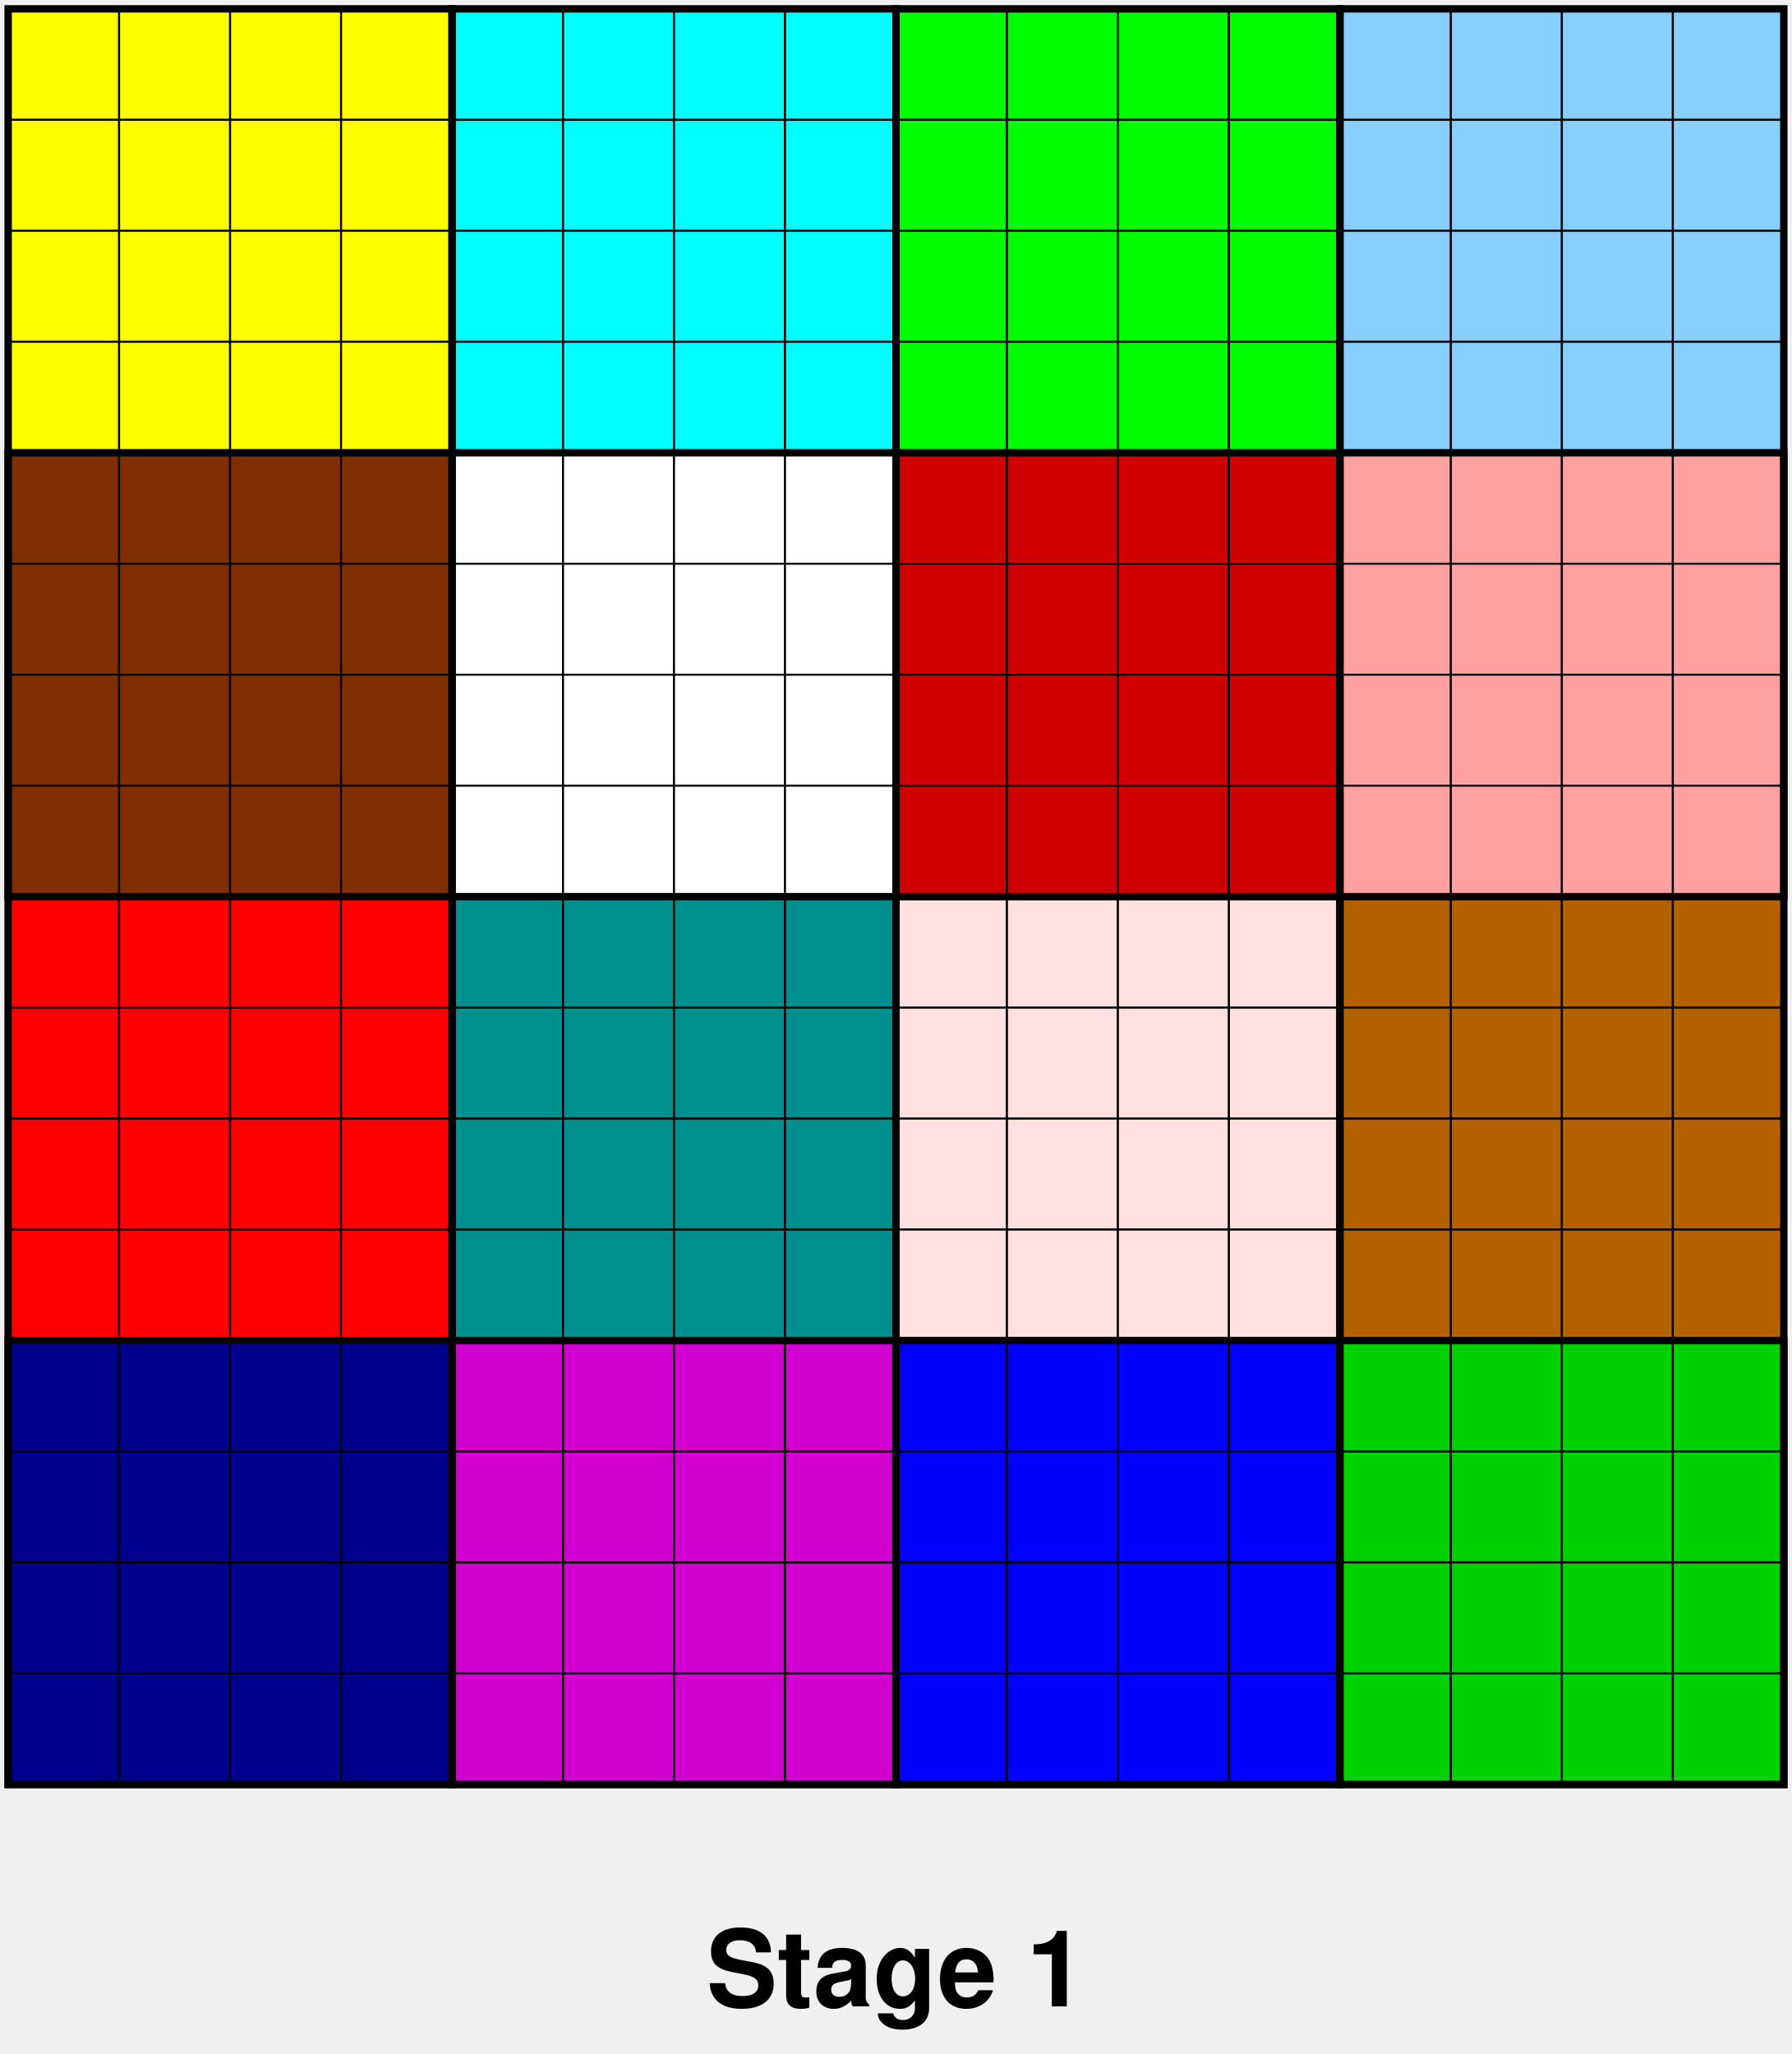
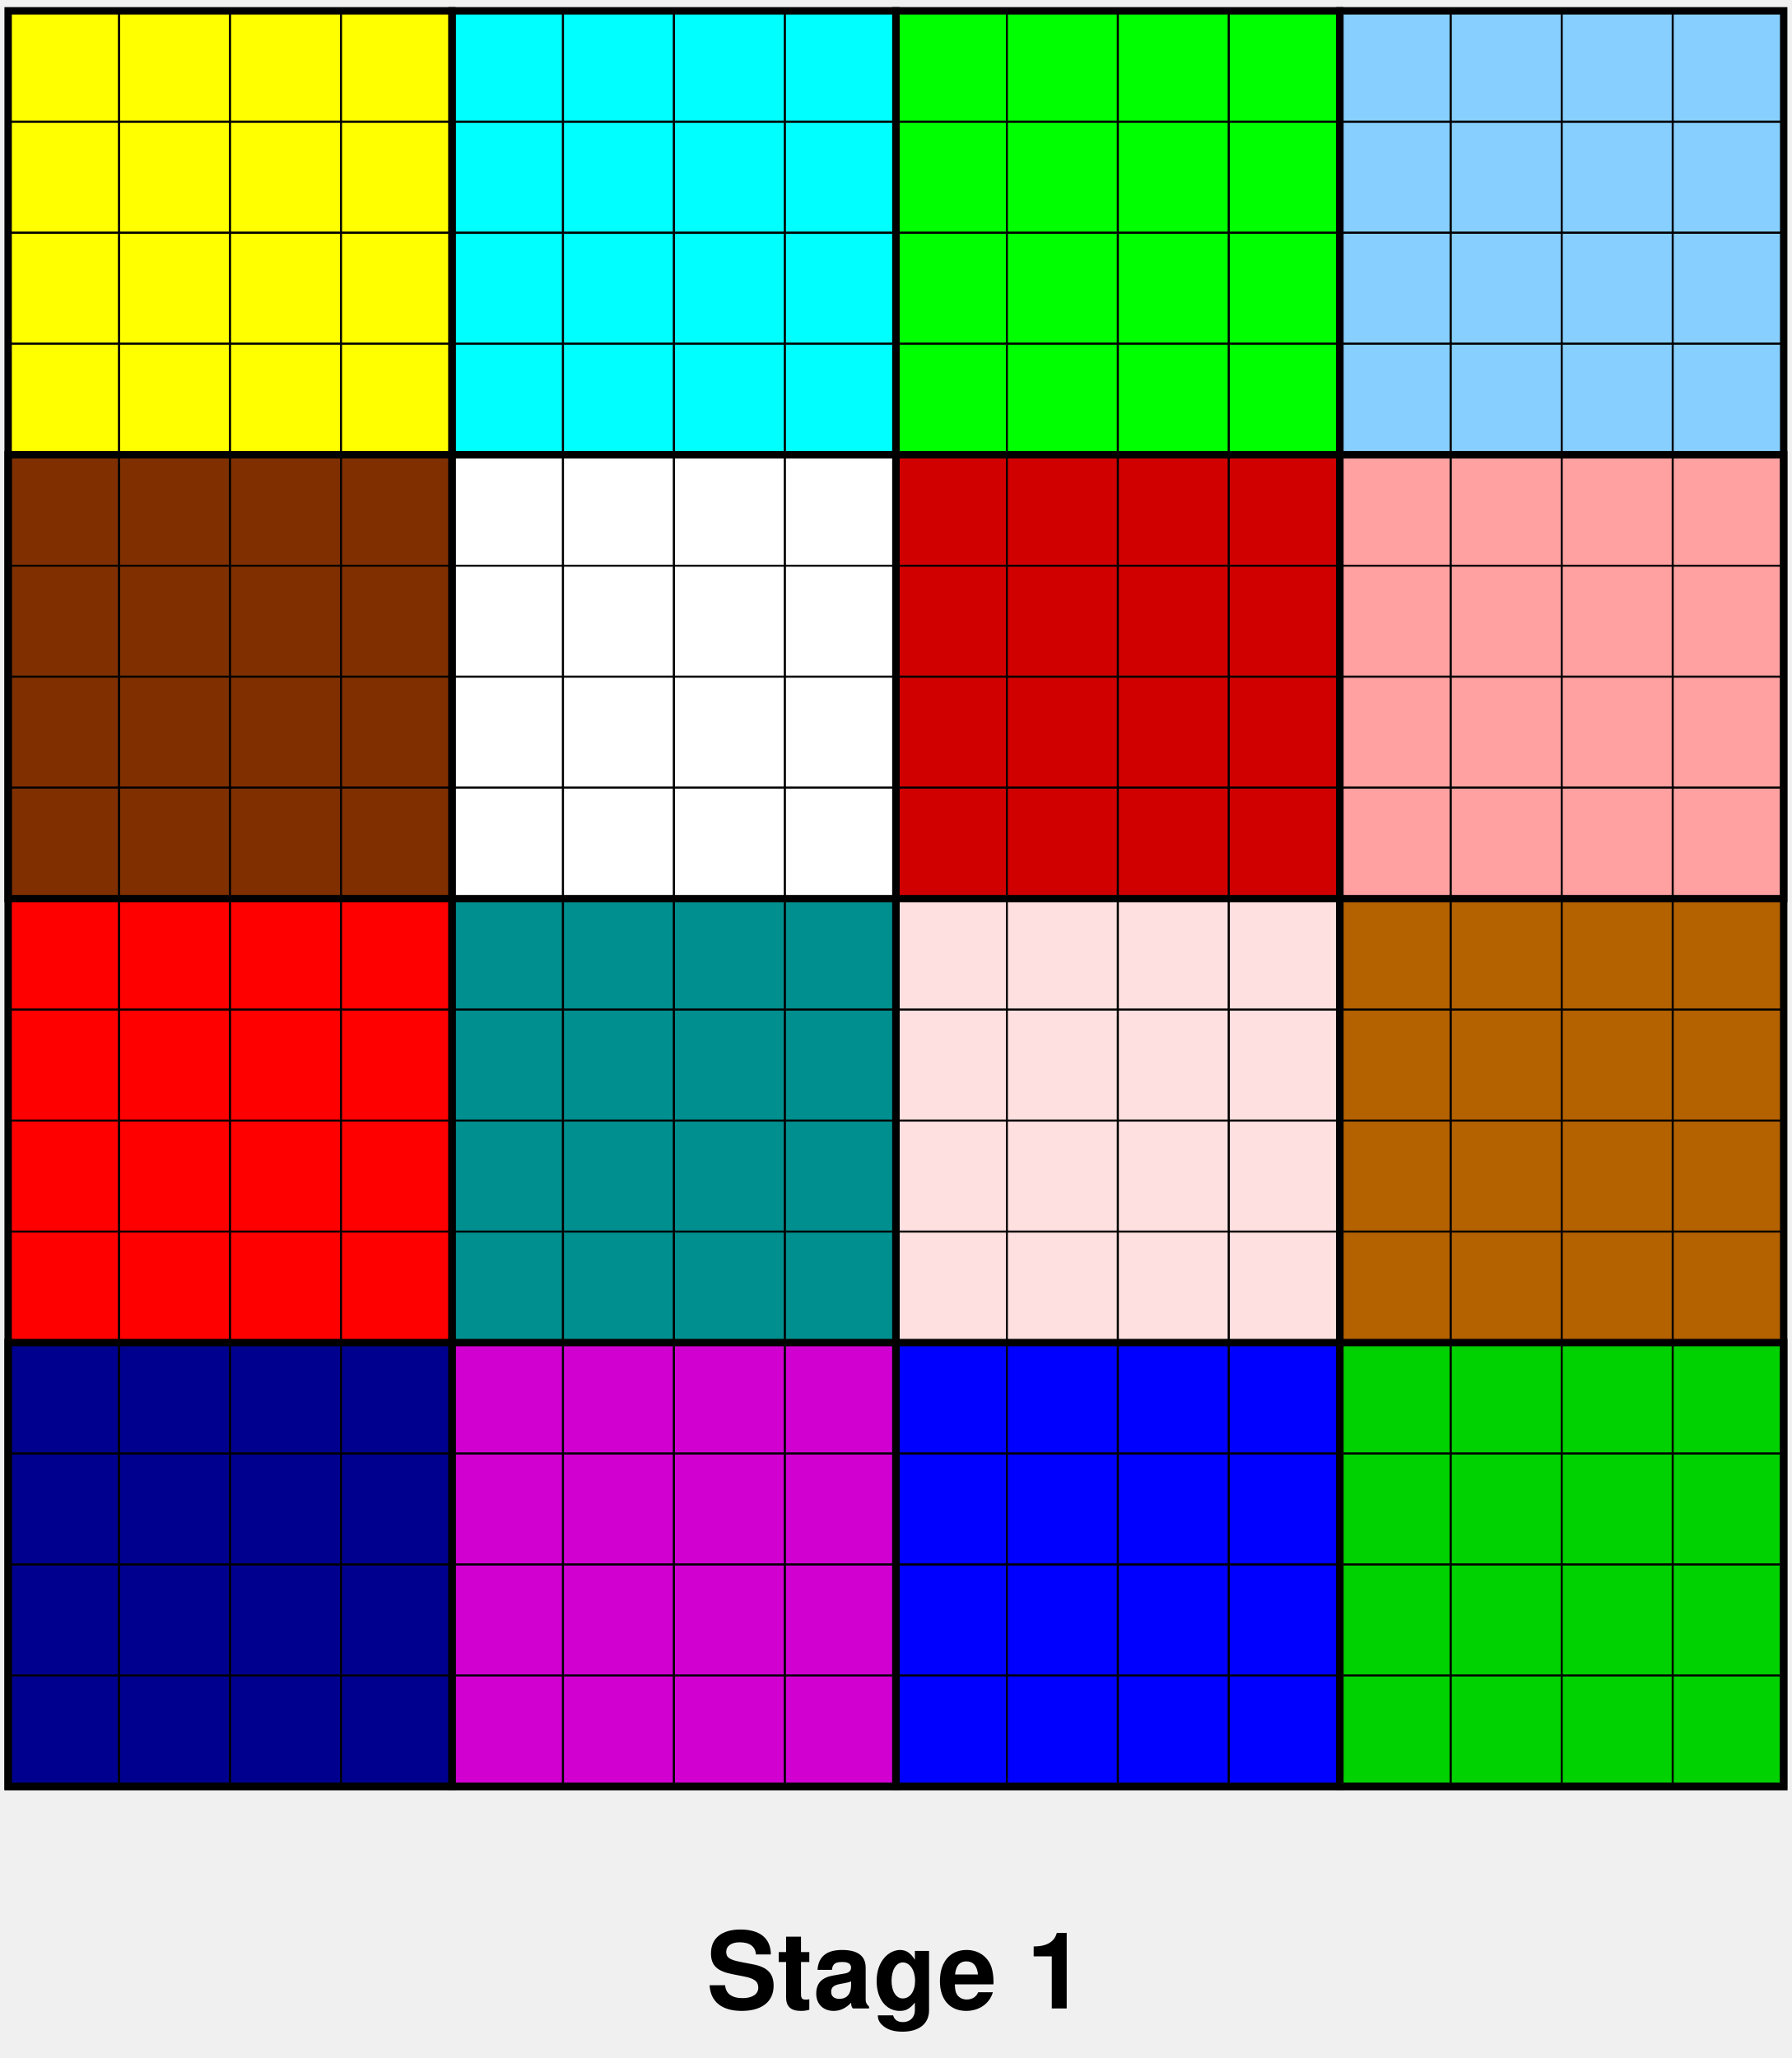
- <svg xmlns="http://www.w3.org/2000/svg" width="458pt" height="525pt" viewBox="867 1317 7266 8323">
+ <svg xmlns="http://www.w3.org/2000/svg" width="229pt" height="263pt" viewBox="867 1317 7266 8323">
  <g fill="none">
    <rect x="900" y="1350" width="450" height="450" fill="#ffff00" stroke="#000000" stroke-width="8px" />
    <rect x="1350" y="1350" width="450" height="450" fill="#ffff00" stroke="#000000" stroke-width="8px" />
    <rect x="1800" y="1350" width="450" height="450" fill="#ffff00" stroke="#000000" stroke-width="8px" />
    <rect x="2250" y="1350" width="450" height="450" fill="#ffff00" stroke="#000000" stroke-width="8px" />
    <rect x="900" y="1800" width="450" height="450" fill="#ffff00" stroke="#000000" stroke-width="8px" />
    <rect x="1350" y="1800" width="450" height="450" fill="#ffff00" stroke="#000000" stroke-width="8px" />
    <rect x="1800" y="1800" width="450" height="450" fill="#ffff00" stroke="#000000" stroke-width="8px" />
    <rect x="2250" y="1800" width="450" height="450" fill="#ffff00" stroke="#000000" stroke-width="8px" />
    <rect x="900" y="2250" width="450" height="450" fill="#ffff00" stroke="#000000" stroke-width="8px" />
    <rect x="1350" y="2250" width="450" height="450" fill="#ffff00" stroke="#000000" stroke-width="8px" />
    <rect x="1800" y="2250" width="450" height="450" fill="#ffff00" stroke="#000000" stroke-width="8px" />
    <rect x="2250" y="2250" width="450" height="450" fill="#ffff00" stroke="#000000" stroke-width="8px" />
    <rect x="900" y="2700" width="450" height="450" fill="#ffff00" stroke="#000000" stroke-width="8px" />
    <rect x="1350" y="2700" width="450" height="450" fill="#ffff00" stroke="#000000" stroke-width="8px" />
    <rect x="1800" y="2700" width="450" height="450" fill="#ffff00" stroke="#000000" stroke-width="8px" />
    <rect x="2250" y="2700" width="450" height="450" fill="#ffff00" stroke="#000000" stroke-width="8px" />
    <rect x="2700" y="1350" width="450" height="450" fill="#00ffff" stroke="#000000" stroke-width="8px" />
    <rect x="3150" y="1350" width="450" height="450" fill="#00ffff" stroke="#000000" stroke-width="8px" />
    <rect x="3600" y="1350" width="450" height="450" fill="#00ffff" stroke="#000000" stroke-width="8px" />
    <rect x="4050" y="1350" width="450" height="450" fill="#00ffff" stroke="#000000" stroke-width="8px" />
    <rect x="2700" y="1800" width="450" height="450" fill="#00ffff" stroke="#000000" stroke-width="8px" />
    <rect x="3150" y="1800" width="450" height="450" fill="#00ffff" stroke="#000000" stroke-width="8px" />
    <rect x="3600" y="1800" width="450" height="450" fill="#00ffff" stroke="#000000" stroke-width="8px" />
    <rect x="4050" y="1800" width="450" height="450" fill="#00ffff" stroke="#000000" stroke-width="8px" />
    <rect x="2700" y="2250" width="450" height="450" fill="#00ffff" stroke="#000000" stroke-width="8px" />
    <rect x="3150" y="2250" width="450" height="450" fill="#00ffff" stroke="#000000" stroke-width="8px" />
    <rect x="3600" y="2250" width="450" height="450" fill="#00ffff" stroke="#000000" stroke-width="8px" />
    <rect x="4050" y="2250" width="450" height="450" fill="#00ffff" stroke="#000000" stroke-width="8px" />
    <rect x="2700" y="2700" width="450" height="450" fill="#00ffff" stroke="#000000" stroke-width="8px" />
    <rect x="3150" y="2700" width="450" height="450" fill="#00ffff" stroke="#000000" stroke-width="8px" />
    <rect x="3600" y="2700" width="450" height="450" fill="#00ffff" stroke="#000000" stroke-width="8px" />
    <rect x="4050" y="2700" width="450" height="450" fill="#00ffff" stroke="#000000" stroke-width="8px" />
    <rect x="4500" y="1350" width="450" height="450" fill="#00ff00" stroke="#000000" stroke-width="8px" />
    <rect x="4950" y="1350" width="450" height="450" fill="#00ff00" stroke="#000000" stroke-width="8px" />
    <rect x="5400" y="1350" width="450" height="450" fill="#00ff00" stroke="#000000" stroke-width="8px" />
    <rect x="5850" y="1350" width="450" height="450" fill="#00ff00" stroke="#000000" stroke-width="8px" />
    <rect x="4500" y="1800" width="450" height="450" fill="#00ff00" stroke="#000000" stroke-width="8px" />
    <rect x="4950" y="1800" width="450" height="450" fill="#00ff00" stroke="#000000" stroke-width="8px" />
    <rect x="5400" y="1800" width="450" height="450" fill="#00ff00" stroke="#000000" stroke-width="8px" />
    <rect x="5850" y="1800" width="450" height="450" fill="#00ff00" stroke="#000000" stroke-width="8px" />
    <rect x="4500" y="2250" width="450" height="450" fill="#00ff00" stroke="#000000" stroke-width="8px" />
    <rect x="4950" y="2250" width="450" height="450" fill="#00ff00" stroke="#000000" stroke-width="8px" />
    <rect x="5400" y="2250" width="450" height="450" fill="#00ff00" stroke="#000000" stroke-width="8px" />
    <rect x="5850" y="2250" width="450" height="450" fill="#00ff00" stroke="#000000" stroke-width="8px" />
    <rect x="4500" y="2700" width="450" height="450" fill="#00ff00" stroke="#000000" stroke-width="8px" />
    <rect x="4950" y="2700" width="450" height="450" fill="#00ff00" stroke="#000000" stroke-width="8px" />
    <rect x="5400" y="2700" width="450" height="450" fill="#00ff00" stroke="#000000" stroke-width="8px" />
    <rect x="5850" y="2700" width="450" height="450" fill="#00ff00" stroke="#000000" stroke-width="8px" />
    <rect x="6300" y="1350" width="450" height="450" fill="#87cfff" stroke="#000000" stroke-width="8px" />
    <rect x="6750" y="1350" width="450" height="450" fill="#87cfff" stroke="#000000" stroke-width="8px" />
    <rect x="7200" y="1350" width="450" height="450" fill="#87cfff" stroke="#000000" stroke-width="8px" />
    <rect x="7650" y="1350" width="450" height="450" fill="#87cfff" stroke="#000000" stroke-width="8px" />
    <rect x="6300" y="1800" width="450" height="450" fill="#87cfff" stroke="#000000" stroke-width="8px" />
    <rect x="6750" y="1800" width="450" height="450" fill="#87cfff" stroke="#000000" stroke-width="8px" />
    <rect x="7200" y="1800" width="450" height="450" fill="#87cfff" stroke="#000000" stroke-width="8px" />
    <rect x="7650" y="1800" width="450" height="450" fill="#87cfff" stroke="#000000" stroke-width="8px" />
    <rect x="6300" y="2250" width="450" height="450" fill="#87cfff" stroke="#000000" stroke-width="8px" />
    <rect x="6750" y="2250" width="450" height="450" fill="#87cfff" stroke="#000000" stroke-width="8px" />
    <rect x="7200" y="2250" width="450" height="450" fill="#87cfff" stroke="#000000" stroke-width="8px" />
    <rect x="7650" y="2250" width="450" height="450" fill="#87cfff" stroke="#000000" stroke-width="8px" />
    <rect x="6300" y="2700" width="450" height="450" fill="#87cfff" stroke="#000000" stroke-width="8px" />
    <rect x="6750" y="2700" width="450" height="450" fill="#87cfff" stroke="#000000" stroke-width="8px" />
    <rect x="7200" y="2700" width="450" height="450" fill="#87cfff" stroke="#000000" stroke-width="8px" />
    <rect x="7650" y="2700" width="450" height="450" fill="#87cfff" stroke="#000000" stroke-width="8px" />
    <rect x="6300" y="3150" width="450" height="450" fill="#ffa1a1" stroke="#000000" stroke-width="8px" />
    <rect x="6750" y="3150" width="450" height="450" fill="#ffa1a1" stroke="#000000" stroke-width="8px" />
    <rect x="7200" y="3150" width="450" height="450" fill="#ffa1a1" stroke="#000000" stroke-width="8px" />
    <rect x="7650" y="3150" width="450" height="450" fill="#ffa1a1" stroke="#000000" stroke-width="8px" />
    <rect x="6300" y="3600" width="450" height="450" fill="#ffa1a1" stroke="#000000" stroke-width="8px" />
    <rect x="6750" y="3600" width="450" height="450" fill="#ffa1a1" stroke="#000000" stroke-width="8px" />
    <rect x="7200" y="3600" width="450" height="450" fill="#ffa1a1" stroke="#000000" stroke-width="8px" />
    <rect x="7650" y="3600" width="450" height="450" fill="#ffa1a1" stroke="#000000" stroke-width="8px" />
    <rect x="6300" y="4050" width="450" height="450" fill="#ffa1a1" stroke="#000000" stroke-width="8px" />
    <rect x="6750" y="4050" width="450" height="450" fill="#ffa1a1" stroke="#000000" stroke-width="8px" />
    <rect x="7200" y="4050" width="450" height="450" fill="#ffa1a1" stroke="#000000" stroke-width="8px" />
    <rect x="7650" y="4050" width="450" height="450" fill="#ffa1a1" stroke="#000000" stroke-width="8px" />
    <rect x="6300" y="4500" width="450" height="450" fill="#ffa1a1" stroke="#000000" stroke-width="8px" />
    <rect x="6750" y="4500" width="450" height="450" fill="#ffa1a1" stroke="#000000" stroke-width="8px" />
    <rect x="7200" y="4500" width="450" height="450" fill="#ffa1a1" stroke="#000000" stroke-width="8px" />
    <rect x="7650" y="4500" width="450" height="450" fill="#ffa1a1" stroke="#000000" stroke-width="8px" />
    <rect x="900" y="3150" width="450" height="450" fill="#803000" stroke="#000000" stroke-width="8px" />
    <rect x="1350" y="3150" width="450" height="450" fill="#803000" stroke="#000000" stroke-width="8px" />
    <rect x="1800" y="3150" width="450" height="450" fill="#803000" stroke="#000000" stroke-width="8px" />
    <rect x="2250" y="3150" width="450" height="450" fill="#803000" stroke="#000000" stroke-width="8px" />
    <rect x="900" y="3600" width="450" height="450" fill="#803000" stroke="#000000" stroke-width="8px" />
    <rect x="1350" y="3600" width="450" height="450" fill="#803000" stroke="#000000" stroke-width="8px" />
    <rect x="1800" y="3600" width="450" height="450" fill="#803000" stroke="#000000" stroke-width="8px" />
    <rect x="2250" y="3600" width="450" height="450" fill="#803000" stroke="#000000" stroke-width="8px" />
    <rect x="900" y="4050" width="450" height="450" fill="#803000" stroke="#000000" stroke-width="8px" />
    <rect x="1350" y="4050" width="450" height="450" fill="#803000" stroke="#000000" stroke-width="8px" />
    <rect x="1800" y="4050" width="450" height="450" fill="#803000" stroke="#000000" stroke-width="8px" />
    <rect x="2250" y="4050" width="450" height="450" fill="#803000" stroke="#000000" stroke-width="8px" />
    <rect x="900" y="4500" width="450" height="450" fill="#803000" stroke="#000000" stroke-width="8px" />
    <rect x="1350" y="4500" width="450" height="450" fill="#803000" stroke="#000000" stroke-width="8px" />
    <rect x="1800" y="4500" width="450" height="450" fill="#803000" stroke="#000000" stroke-width="8px" />
    <rect x="2250" y="4500" width="450" height="450" fill="#803000" stroke="#000000" stroke-width="8px" />
    <rect x="4500" y="4950" width="450" height="450" fill="#ffe0e0" stroke="#000000" stroke-width="8px" />
    <rect x="4950" y="4950" width="450" height="450" fill="#ffe0e0" stroke="#000000" stroke-width="8px" />
    <rect x="5400" y="4950" width="450" height="450" fill="#ffe0e0" stroke="#000000" stroke-width="8px" />
    <rect x="5850" y="4950" width="450" height="450" fill="#ffe0e0" stroke="#000000" stroke-width="8px" />
    <rect x="4500" y="5400" width="450" height="450" fill="#ffe0e0" stroke="#000000" stroke-width="8px" />
    <rect x="4950" y="5400" width="450" height="450" fill="#ffe0e0" stroke="#000000" stroke-width="8px" />
    <rect x="5400" y="5400" width="450" height="450" fill="#ffe0e0" stroke="#000000" stroke-width="8px" />
    <rect x="5850" y="5400" width="450" height="450" fill="#ffe0e0" stroke="#000000" stroke-width="8px" />
    <rect x="4500" y="5850" width="450" height="450" fill="#ffe0e0" stroke="#000000" stroke-width="8px" />
    <rect x="4950" y="5850" width="450" height="450" fill="#ffe0e0" stroke="#000000" stroke-width="8px" />
    <rect x="5400" y="5850" width="450" height="450" fill="#ffe0e0" stroke="#000000" stroke-width="8px" />
    <rect x="5850" y="5850" width="450" height="450" fill="#ffe0e0" stroke="#000000" stroke-width="8px" />
    <rect x="4500" y="6300" width="450" height="450" fill="#ffe0e0" stroke="#000000" stroke-width="8px" />
    <rect x="4950" y="6300" width="450" height="450" fill="#ffe0e0" stroke="#000000" stroke-width="8px" />
    <rect x="5400" y="6300" width="450" height="450" fill="#ffe0e0" stroke="#000000" stroke-width="8px" />
    <rect x="5850" y="6300" width="450" height="450" fill="#ffe0e0" stroke="#000000" stroke-width="8px" />
    <rect x="6300" y="4950" width="450" height="450" fill="#b46100" stroke="#000000" stroke-width="8px" />
    <rect x="6750" y="4950" width="450" height="450" fill="#b46100" stroke="#000000" stroke-width="8px" />
    <rect x="7200" y="4950" width="450" height="450" fill="#b46100" stroke="#000000" stroke-width="8px" />
    <rect x="7650" y="4950" width="450" height="450" fill="#b46100" stroke="#000000" stroke-width="8px" />
    <rect x="6300" y="5400" width="450" height="450" fill="#b46100" stroke="#000000" stroke-width="8px" />
    <rect x="6750" y="5400" width="450" height="450" fill="#b46100" stroke="#000000" stroke-width="8px" />
    <rect x="7200" y="5400" width="450" height="450" fill="#b46100" stroke="#000000" stroke-width="8px" />
    <rect x="7650" y="5400" width="450" height="450" fill="#b46100" stroke="#000000" stroke-width="8px" />
    <rect x="6300" y="5850" width="450" height="450" fill="#b46100" stroke="#000000" stroke-width="8px" />
    <rect x="6750" y="5850" width="450" height="450" fill="#b46100" stroke="#000000" stroke-width="8px" />
    <rect x="7200" y="5850" width="450" height="450" fill="#b46100" stroke="#000000" stroke-width="8px" />
    <rect x="7650" y="5850" width="450" height="450" fill="#b46100" stroke="#000000" stroke-width="8px" />
    <rect x="6300" y="6300" width="450" height="450" fill="#b46100" stroke="#000000" stroke-width="8px" />
    <rect x="6750" y="6300" width="450" height="450" fill="#b46100" stroke="#000000" stroke-width="8px" />
    <rect x="7200" y="6300" width="450" height="450" fill="#b46100" stroke="#000000" stroke-width="8px" />
    <rect x="7650" y="6300" width="450" height="450" fill="#b46100" stroke="#000000" stroke-width="8px" />
    <rect x="2700" y="4950" width="450" height="450" fill="#008f8f" stroke="#000000" stroke-width="8px" />
    <rect x="3150" y="4950" width="450" height="450" fill="#008f8f" stroke="#000000" stroke-width="8px" />
    <rect x="3600" y="4950" width="450" height="450" fill="#008f8f" stroke="#000000" stroke-width="8px" />
    <rect x="4050" y="4950" width="450" height="450" fill="#008f8f" stroke="#000000" stroke-width="8px" />
    <rect x="2700" y="5400" width="450" height="450" fill="#008f8f" stroke="#000000" stroke-width="8px" />
    <rect x="3150" y="5400" width="450" height="450" fill="#008f8f" stroke="#000000" stroke-width="8px" />
    <rect x="3600" y="5400" width="450" height="450" fill="#008f8f" stroke="#000000" stroke-width="8px" />
    <rect x="4050" y="5400" width="450" height="450" fill="#008f8f" stroke="#000000" stroke-width="8px" />
    <rect x="2700" y="5850" width="450" height="450" fill="#008f8f" stroke="#000000" stroke-width="8px" />
    <rect x="3150" y="5850" width="450" height="450" fill="#008f8f" stroke="#000000" stroke-width="8px" />
    <rect x="3600" y="5850" width="450" height="450" fill="#008f8f" stroke="#000000" stroke-width="8px" />
    <rect x="4050" y="5850" width="450" height="450" fill="#008f8f" stroke="#000000" stroke-width="8px" />
    <rect x="2700" y="6300" width="450" height="450" fill="#008f8f" stroke="#000000" stroke-width="8px" />
    <rect x="3150" y="6300" width="450" height="450" fill="#008f8f" stroke="#000000" stroke-width="8px" />
    <rect x="3600" y="6300" width="450" height="450" fill="#008f8f" stroke="#000000" stroke-width="8px" />
    <rect x="4050" y="6300" width="450" height="450" fill="#008f8f" stroke="#000000" stroke-width="8px" />
    <rect x="6300" y="6750" width="450" height="450" fill="#00d100" stroke="#000000" stroke-width="8px" />
    <rect x="6750" y="6750" width="450" height="450" fill="#00d100" stroke="#000000" stroke-width="8px" />
    <rect x="7200" y="6750" width="450" height="450" fill="#00d100" stroke="#000000" stroke-width="8px" />
    <rect x="7650" y="6750" width="450" height="450" fill="#00d100" stroke="#000000" stroke-width="8px" />
    <rect x="6300" y="7200" width="450" height="450" fill="#00d100" stroke="#000000" stroke-width="8px" />
    <rect x="6750" y="7200" width="450" height="450" fill="#00d100" stroke="#000000" stroke-width="8px" />
    <rect x="7200" y="7200" width="450" height="450" fill="#00d100" stroke="#000000" stroke-width="8px" />
    <rect x="7650" y="7200" width="450" height="450" fill="#00d100" stroke="#000000" stroke-width="8px" />
    <rect x="6300" y="7650" width="450" height="450" fill="#00d100" stroke="#000000" stroke-width="8px" />
    <rect x="6750" y="7650" width="450" height="450" fill="#00d100" stroke="#000000" stroke-width="8px" />
    <rect x="7200" y="7650" width="450" height="450" fill="#00d100" stroke="#000000" stroke-width="8px" />
    <rect x="7650" y="7650" width="450" height="450" fill="#00d100" stroke="#000000" stroke-width="8px" />
    <rect x="6300" y="8100" width="450" height="450" fill="#00d100" stroke="#000000" stroke-width="8px" />
    <rect x="6750" y="8100" width="450" height="450" fill="#00d100" stroke="#000000" stroke-width="8px" />
    <rect x="7200" y="8100" width="450" height="450" fill="#00d100" stroke="#000000" stroke-width="8px" />
    <rect x="7650" y="8100" width="450" height="450" fill="#00d100" stroke="#000000" stroke-width="8px" />
    <rect x="900" y="6750" width="450" height="450" fill="#00008f" stroke="#000000" stroke-width="8px" />
    <rect x="1350" y="6750" width="450" height="450" fill="#00008f" stroke="#000000" stroke-width="8px" />
    <rect x="1800" y="6750" width="450" height="450" fill="#00008f" stroke="#000000" stroke-width="8px" />
    <rect x="2250" y="6750" width="450" height="450" fill="#00008f" stroke="#000000" stroke-width="8px" />
    <rect x="900" y="7200" width="450" height="450" fill="#00008f" stroke="#000000" stroke-width="8px" />
    <rect x="1350" y="7200" width="450" height="450" fill="#00008f" stroke="#000000" stroke-width="8px" />
    <rect x="1800" y="7200" width="450" height="450" fill="#00008f" stroke="#000000" stroke-width="8px" />
    <rect x="2250" y="7200" width="450" height="450" fill="#00008f" stroke="#000000" stroke-width="8px" />
    <rect x="900" y="7650" width="450" height="450" fill="#00008f" stroke="#000000" stroke-width="8px" />
    <rect x="1350" y="7650" width="450" height="450" fill="#00008f" stroke="#000000" stroke-width="8px" />
    <rect x="1800" y="7650" width="450" height="450" fill="#00008f" stroke="#000000" stroke-width="8px" />
    <rect x="2250" y="7650" width="450" height="450" fill="#00008f" stroke="#000000" stroke-width="8px" />
    <rect x="900" y="8100" width="450" height="450" fill="#00008f" stroke="#000000" stroke-width="8px" />
    <rect x="1350" y="8100" width="450" height="450" fill="#00008f" stroke="#000000" stroke-width="8px" />
    <rect x="1800" y="8100" width="450" height="450" fill="#00008f" stroke="#000000" stroke-width="8px" />
    <rect x="2250" y="8100" width="450" height="450" fill="#00008f" stroke="#000000" stroke-width="8px" />
    <rect x="900" y="4950" width="450" height="450" fill="#ff0000" stroke="#000000" stroke-width="8px" />
    <rect x="1350" y="4950" width="450" height="450" fill="#ff0000" stroke="#000000" stroke-width="8px" />
    <rect x="1800" y="4950" width="450" height="450" fill="#ff0000" stroke="#000000" stroke-width="8px" />
    <rect x="2250" y="4950" width="450" height="450" fill="#ff0000" stroke="#000000" stroke-width="8px" />
    <rect x="900" y="5400" width="450" height="450" fill="#ff0000" stroke="#000000" stroke-width="8px" />
    <rect x="1350" y="5400" width="450" height="450" fill="#ff0000" stroke="#000000" stroke-width="8px" />
    <rect x="1800" y="5400" width="450" height="450" fill="#ff0000" stroke="#000000" stroke-width="8px" />
    <rect x="2250" y="5400" width="450" height="450" fill="#ff0000" stroke="#000000" stroke-width="8px" />
    <rect x="900" y="5850" width="450" height="450" fill="#ff0000" stroke="#000000" stroke-width="8px" />
    <rect x="1350" y="5850" width="450" height="450" fill="#ff0000" stroke="#000000" stroke-width="8px" />
    <rect x="1800" y="5850" width="450" height="450" fill="#ff0000" stroke="#000000" stroke-width="8px" />
    <rect x="2250" y="5850" width="450" height="450" fill="#ff0000" stroke="#000000" stroke-width="8px" />
    <rect x="900" y="6300" width="450" height="450" fill="#ff0000" stroke="#000000" stroke-width="8px" />
    <rect x="1350" y="6300" width="450" height="450" fill="#ff0000" stroke="#000000" stroke-width="8px" />
    <rect x="1800" y="6300" width="450" height="450" fill="#ff0000" stroke="#000000" stroke-width="8px" />
    <rect x="2250" y="6300" width="450" height="450" fill="#ff0000" stroke="#000000" stroke-width="8px" />
    <rect x="4500" y="3150" width="450" height="450" fill="#d10000" stroke="#000000" stroke-width="8px" />
    <rect x="4950" y="3150" width="450" height="450" fill="#d10000" stroke="#000000" stroke-width="8px" />
    <rect x="5400" y="3150" width="450" height="450" fill="#d10000" stroke="#000000" stroke-width="8px" />
    <rect x="5850" y="3150" width="450" height="450" fill="#d10000" stroke="#000000" stroke-width="8px" />
    <rect x="4500" y="3600" width="450" height="450" fill="#d10000" stroke="#000000" stroke-width="8px" />
    <rect x="4950" y="3600" width="450" height="450" fill="#d10000" stroke="#000000" stroke-width="8px" />
    <rect x="5400" y="3600" width="450" height="450" fill="#d10000" stroke="#000000" stroke-width="8px" />
    <rect x="5850" y="3600" width="450" height="450" fill="#d10000" stroke="#000000" stroke-width="8px" />
    <rect x="4500" y="4050" width="450" height="450" fill="#d10000" stroke="#000000" stroke-width="8px" />
    <rect x="4950" y="4050" width="450" height="450" fill="#d10000" stroke="#000000" stroke-width="8px" />
    <rect x="5400" y="4050" width="450" height="450" fill="#d10000" stroke="#000000" stroke-width="8px" />
    <rect x="5850" y="4050" width="450" height="450" fill="#d10000" stroke="#000000" stroke-width="8px" />
    <rect x="4500" y="4500" width="450" height="450" fill="#d10000" stroke="#000000" stroke-width="8px" />
    <rect x="4950" y="4500" width="450" height="450" fill="#d10000" stroke="#000000" stroke-width="8px" />
    <rect x="5400" y="4500" width="450" height="450" fill="#d10000" stroke="#000000" stroke-width="8px" />
    <rect x="5850" y="4500" width="450" height="450" fill="#d10000" stroke="#000000" stroke-width="8px" />
    <rect x="2700" y="3150" width="450" height="450" fill="#ffffff" stroke="#000000" stroke-width="8px" />
    <rect x="3150" y="3150" width="450" height="450" fill="#ffffff" stroke="#000000" stroke-width="8px" />
    <rect x="3600" y="3150" width="450" height="450" fill="#ffffff" stroke="#000000" stroke-width="8px" />
    <rect x="4050" y="3150" width="450" height="450" fill="#ffffff" stroke="#000000" stroke-width="8px" />
    <rect x="2700" y="3600" width="450" height="450" fill="#ffffff" stroke="#000000" stroke-width="8px" />
    <rect x="3150" y="3600" width="450" height="450" fill="#ffffff" stroke="#000000" stroke-width="8px" />
    <rect x="3600" y="3600" width="450" height="450" fill="#ffffff" stroke="#000000" stroke-width="8px" />
    <rect x="4050" y="3600" width="450" height="450" fill="#ffffff" stroke="#000000" stroke-width="8px" />
    <rect x="2700" y="4050" width="450" height="450" fill="#ffffff" stroke="#000000" stroke-width="8px" />
    <rect x="3150" y="4050" width="450" height="450" fill="#ffffff" stroke="#000000" stroke-width="8px" />
    <rect x="3600" y="4050" width="450" height="450" fill="#ffffff" stroke="#000000" stroke-width="8px" />
    <rect x="4050" y="4050" width="450" height="450" fill="#ffffff" stroke="#000000" stroke-width="8px" />
    <rect x="2700" y="4500" width="450" height="450" fill="#ffffff" stroke="#000000" stroke-width="8px" />
    <rect x="3150" y="4500" width="450" height="450" fill="#ffffff" stroke="#000000" stroke-width="8px" />
    <rect x="3600" y="4500" width="450" height="450" fill="#ffffff" stroke="#000000" stroke-width="8px" />
    <rect x="4050" y="4500" width="450" height="450" fill="#ffffff" stroke="#000000" stroke-width="8px" />
    <rect x="2700" y="6750" width="450" height="450" fill="#d100d1" stroke="#000000" stroke-width="8px" />
    <rect x="3150" y="6750" width="450" height="450" fill="#d100d1" stroke="#000000" stroke-width="8px" />
    <rect x="3600" y="6750" width="450" height="450" fill="#d100d1" stroke="#000000" stroke-width="8px" />
    <rect x="4050" y="6750" width="450" height="450" fill="#d100d1" stroke="#000000" stroke-width="8px" />
    <rect x="2700" y="7200" width="450" height="450" fill="#d100d1" stroke="#000000" stroke-width="8px" />
    <rect x="3150" y="7200" width="450" height="450" fill="#d100d1" stroke="#000000" stroke-width="8px" />
    <rect x="3600" y="7200" width="450" height="450" fill="#d100d1" stroke="#000000" stroke-width="8px" />
    <rect x="4050" y="7200" width="450" height="450" fill="#d100d1" stroke="#000000" stroke-width="8px" />
    <rect x="2700" y="7650" width="450" height="450" fill="#d100d1" stroke="#000000" stroke-width="8px" />
    <rect x="3150" y="7650" width="450" height="450" fill="#d100d1" stroke="#000000" stroke-width="8px" />
    <rect x="3600" y="7650" width="450" height="450" fill="#d100d1" stroke="#000000" stroke-width="8px" />
    <rect x="4050" y="7650" width="450" height="450" fill="#d100d1" stroke="#000000" stroke-width="8px" />
    <rect x="2700" y="8100" width="450" height="450" fill="#d100d1" stroke="#000000" stroke-width="8px" />
    <rect x="3150" y="8100" width="450" height="450" fill="#d100d1" stroke="#000000" stroke-width="8px" />
    <rect x="3600" y="8100" width="450" height="450" fill="#d100d1" stroke="#000000" stroke-width="8px" />
    <rect x="4050" y="8100" width="450" height="450" fill="#d100d1" stroke="#000000" stroke-width="8px" />
    <rect x="4500" y="6750" width="450" height="450" fill="#0000ff" stroke="#000000" stroke-width="8px" />
    <rect x="4950" y="6750" width="450" height="450" fill="#0000ff" stroke="#000000" stroke-width="8px" />
    <rect x="5400" y="6750" width="450" height="450" fill="#0000ff" stroke="#000000" stroke-width="8px" />
    <rect x="5850" y="6750" width="450" height="450" fill="#0000ff" stroke="#000000" stroke-width="8px" />
    <rect x="4500" y="7200" width="450" height="450" fill="#0000ff" stroke="#000000" stroke-width="8px" />
    <rect x="4950" y="7200" width="450" height="450" fill="#0000ff" stroke="#000000" stroke-width="8px" />
    <rect x="5400" y="7200" width="450" height="450" fill="#0000ff" stroke="#000000" stroke-width="8px" />
    <rect x="5850" y="7200" width="450" height="450" fill="#0000ff" stroke="#000000" stroke-width="8px" />
    <rect x="4500" y="7650" width="450" height="450" fill="#0000ff" stroke="#000000" stroke-width="8px" />
    <rect x="4950" y="7650" width="450" height="450" fill="#0000ff" stroke="#000000" stroke-width="8px" />
    <rect x="5400" y="7650" width="450" height="450" fill="#0000ff" stroke="#000000" stroke-width="8px" />
    <rect x="5850" y="7650" width="450" height="450" fill="#0000ff" stroke="#000000" stroke-width="8px" />
    <rect x="4500" y="8100" width="450" height="450" fill="#0000ff" stroke="#000000" stroke-width="8px" />
    <rect x="4950" y="8100" width="450" height="450" fill="#0000ff" stroke="#000000" stroke-width="8px" />
    <rect x="5400" y="8100" width="450" height="450" fill="#0000ff" stroke="#000000" stroke-width="8px" />
    <rect x="5850" y="8100" width="450" height="450" fill="#0000ff" stroke="#000000" stroke-width="8px" />
    <rect x="900" y="1350" width="1800" height="7200" stroke="#000000" stroke-width="30px" />
    <rect x="2700" y="1350" width="1800" height="7200" stroke="#000000" stroke-width="30px" />
    <rect x="4500" y="1350" width="1800" height="7200" stroke="#000000" stroke-width="30px" />
    <rect x="6300" y="1350" width="1800" height="7200" stroke="#000000" stroke-width="30px" />
    <rect x="900" y="3150" width="7200" height="1800" stroke="#000000" stroke-width="30px" />
    <rect x="900" y="6750" width="7200" height="1800" stroke="#000000" stroke-width="30px" />
    <text xml:space="preserve" x="4500" y="9450" fill="#000000" font-family="Helvetica" font-style="normal" font-weight="bold" font-size="432" text-anchor="middle">Stage 1</text>
  </g>
</svg>
